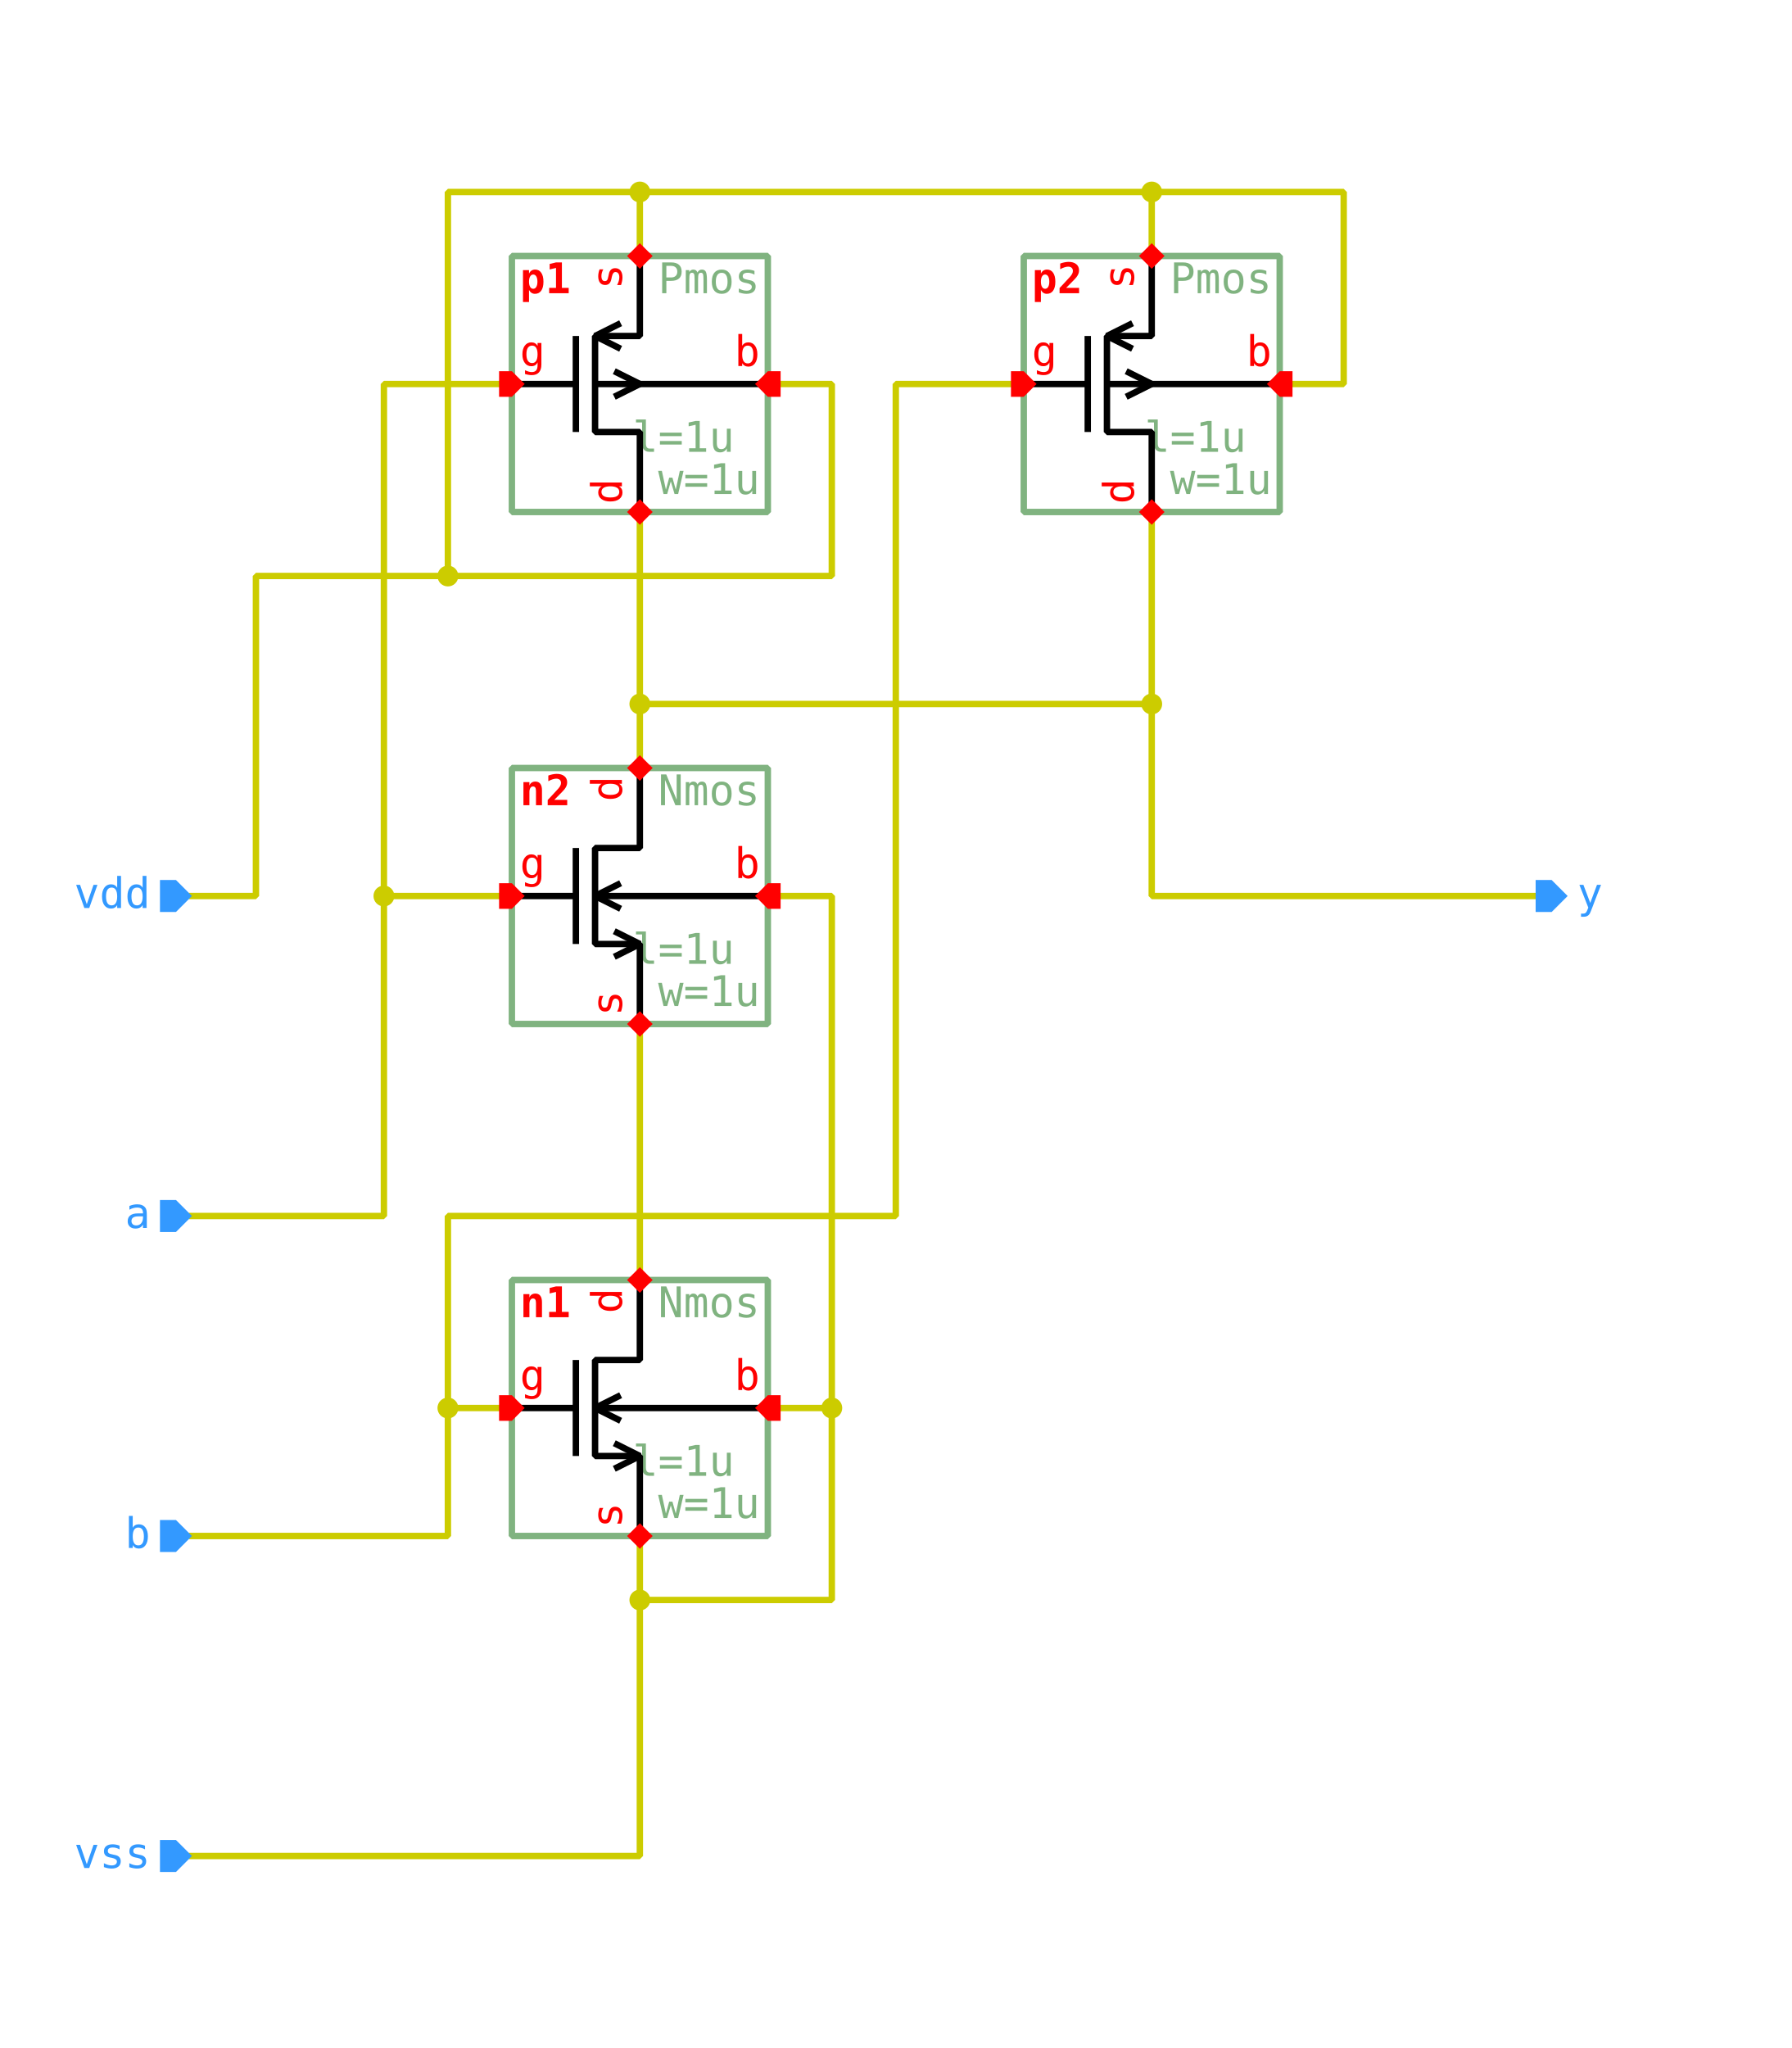
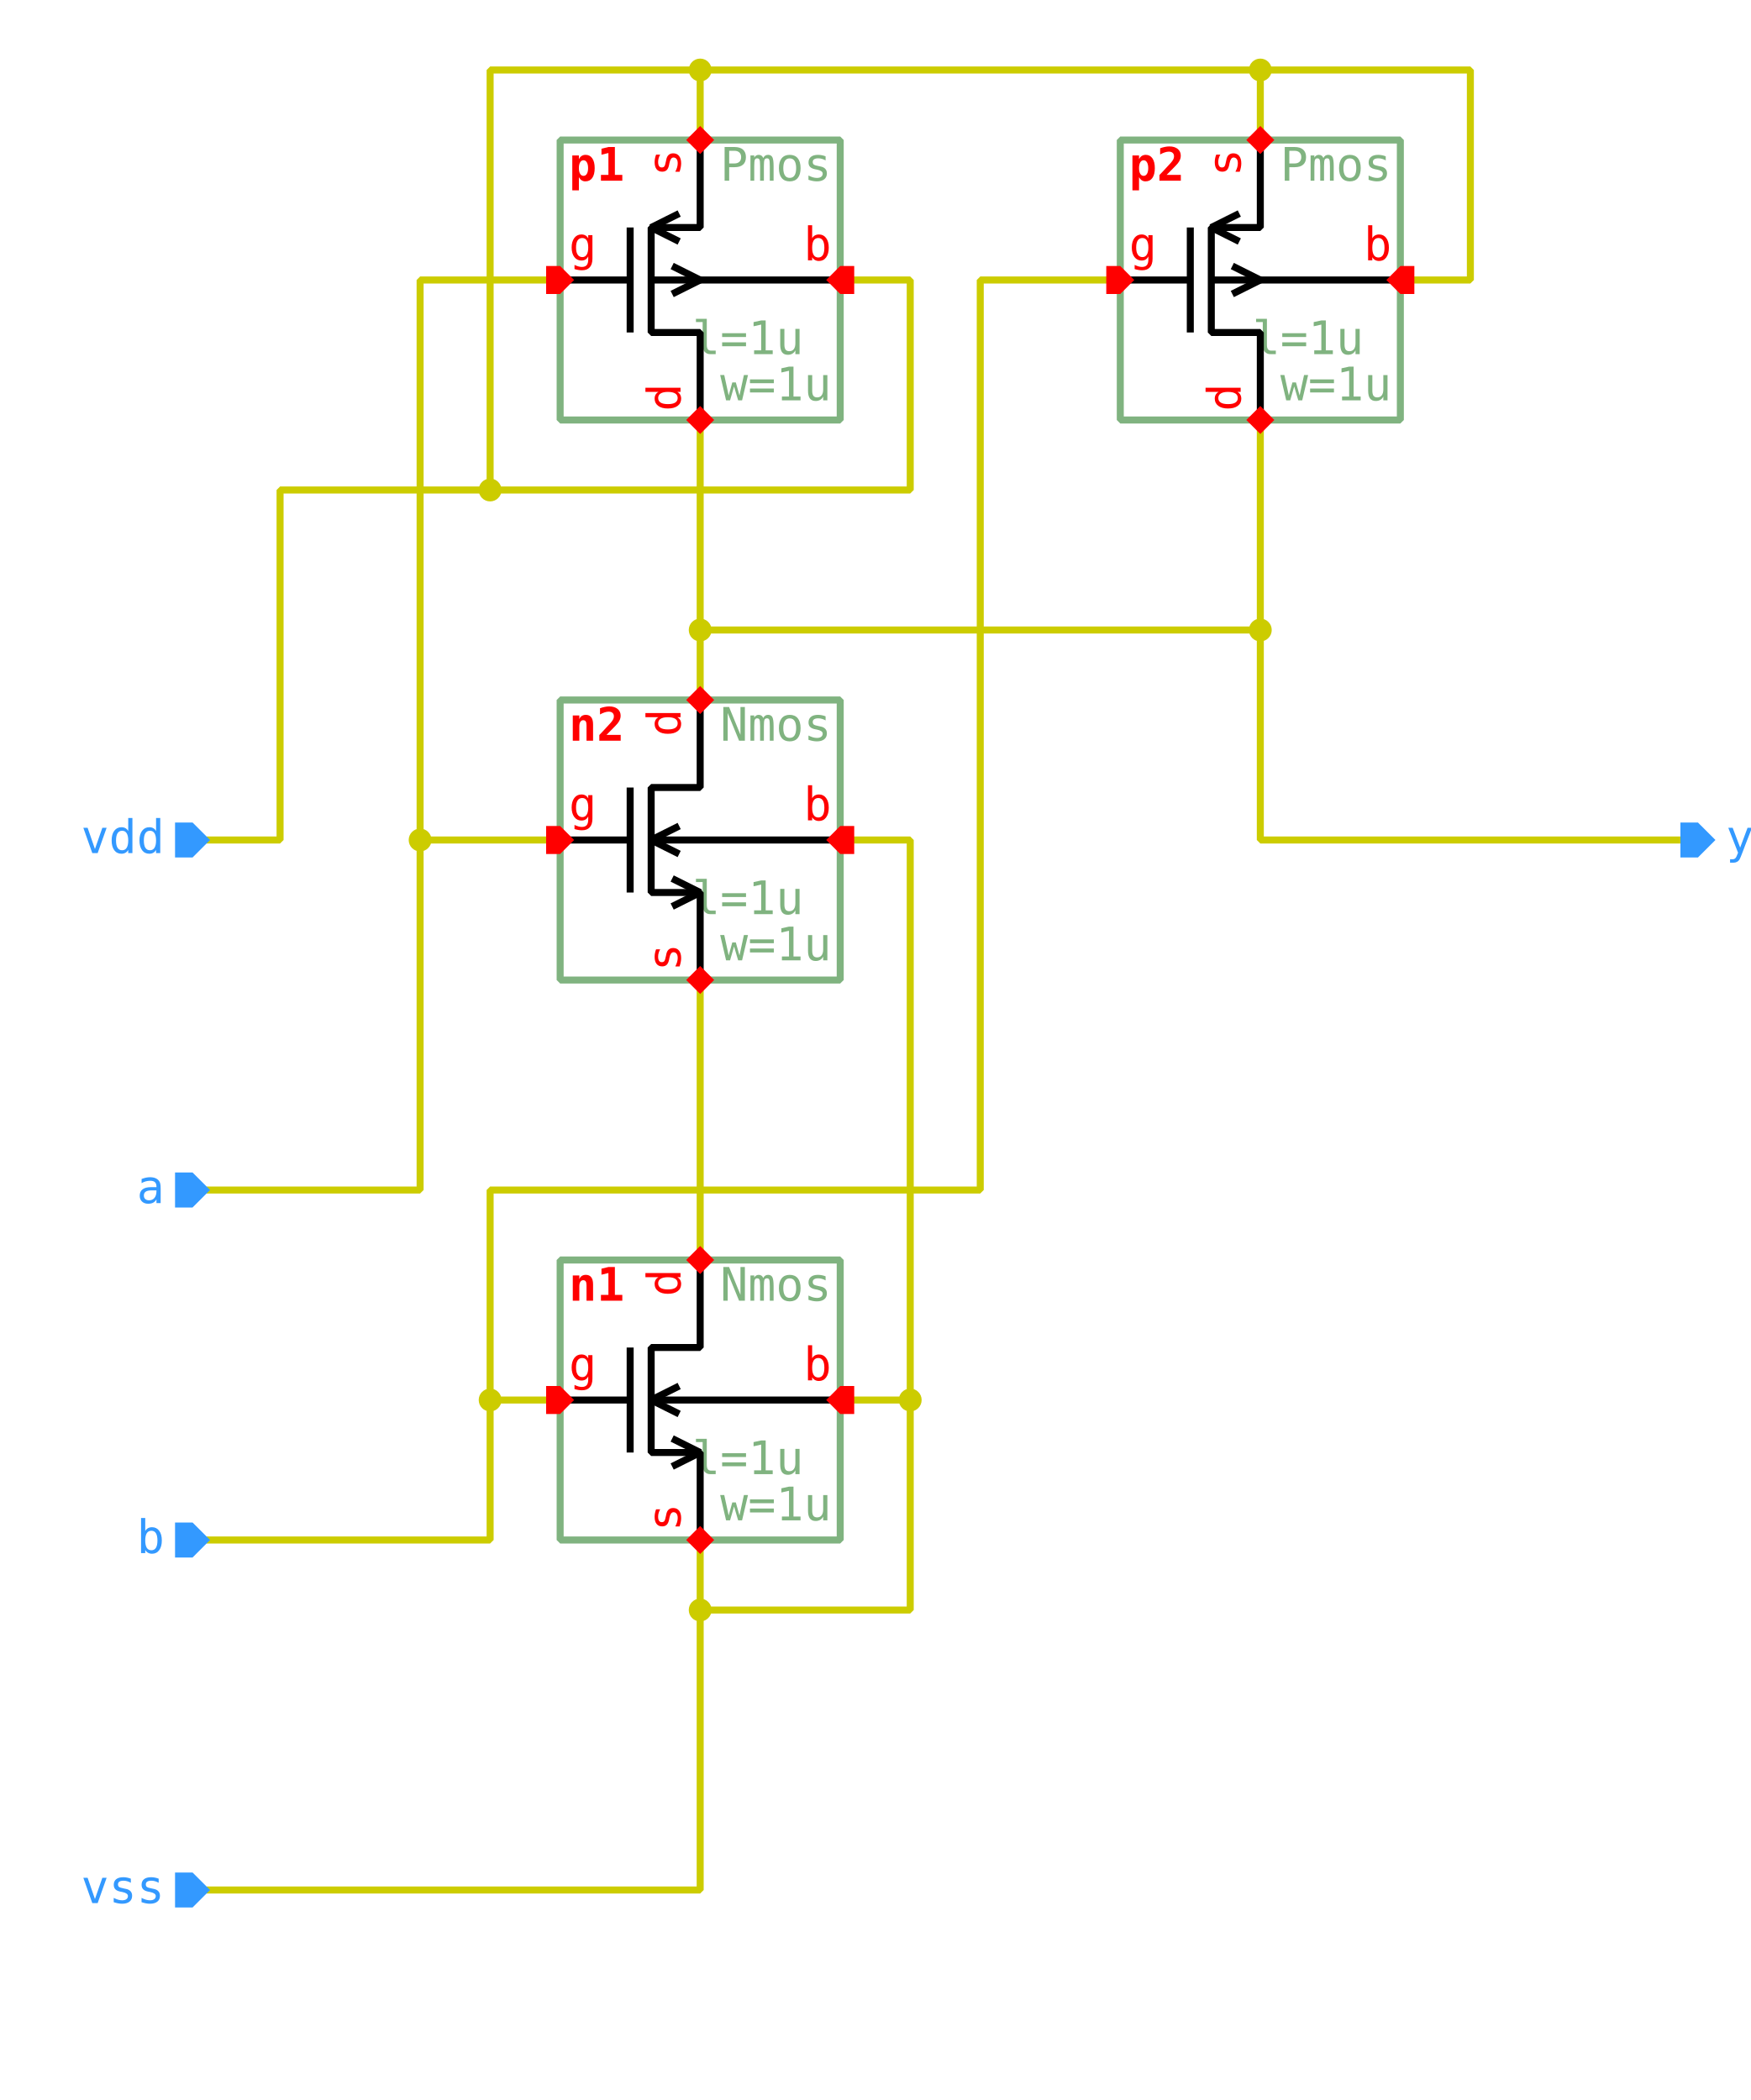
- <svg xmlns="http://www.w3.org/2000/svg" width="980.0px" height="1120.0px" viewBox="-1.0 -1.0 28.0 32.0">
+ <svg xmlns="http://www.w3.org/2000/svg" width="875.0px" height="1050.0px" viewBox="-1.0 -1.0 25.0 30.0">
  <style type="text/css">svg { stroke-linecap: butt; stroke-linejoin: bevel; } text { font-size: 11pt; font-family: "Inconsolata", monospace; font-stretch: 75%; } .instanceName { font-weight: bold; fill: #f00; } .pinLabel, .pinArrow { fill: #f00; } .params, .cellName { fill: #80b380; } .symbolOutline { stroke: #80b380; } .symbolPoly { stroke: #000; } .symbolOutline, .symbolPoly, .schemWire, .tapPoint { fill: none; stroke-width: 0.1; } #grid { fill: #ccc; } .schemWire, .tapPoint { stroke: #cc0; } .schemWire { stroke-linecap: square; } .connPoint, .tapPointLabel { fill: #cc0; } .portArrow, .portLabel { fill: #39f; }</style>
-   <g transform="matrix(1 0 0 -1 0 30.0)">
+   <g transform="matrix(1 0 0 -1 0 28.0)">
    <path d="M9.0 15.0 L9.0 11.0" class="schemWire" />
    <path d="M2.0 7.0 L3.0 7.0 L6.0 7.0 L6.0 9.0 L7.0 9.0" class="schemWire" />
    <path d="M6.0 9.0 L6.0 12.0 L13.0 12.0 L13.0 25.0 L15.0 25.0" class="schemWire" />
    <path d="M2.0 12.0 L3.0 12.0 L5.0 12.0 L5.0 17.0 L7.0 17.0" class="schemWire" />
    <path d="M5.0 17.0 L5.0 25.0 L7.0 25.0" class="schemWire" />
    <path d="M23.0 17.0 L22.0 17.0 L17.0 17.0 L17.0 20.0 L17.0 23.0" class="schemWire" />
    <path d="M17.0 20.0 L9.0 20.0 L9.0 19.0" class="schemWire" />
    <path d="M9.0 20.0 L9.0 23.0" class="schemWire" />
    <path d="M2.0 2.0 L3.0 2.0 L9.0 2.0 L9.0 6.0 L9.0 7.0" class="schemWire" />
    <path d="M9.0 6.0 L12.0 6.0 L12.0 9.0 L11.0 9.0" class="schemWire" />
    <path d="M12.0 9.0 L12.0 17.0 L11.0 17.0" class="schemWire" />
    <path d="M2.0 17.0 L3.0 17.0 L3.0 22.0 L6.0 22.0 L12.0 22.0 L12.0 25.0 L11.0 25.0" class="schemWire" />
    <path d="M6.0 22.0 L6.0 28.0 L9.0 28.0 L9.0 27.0" class="schemWire" />
    <path d="M9.0 28.0 L17.0 28.0 L17.0 27.0" class="schemWire" />
    <path d="M17.0 28.0 L20.0 28.0 L20.0 25.0 L19.0 25.0" class="schemWire" />
    <circle cx="17.0" cy="20.0" r="0.163" class="connPoint" />
    <circle cx="9.0" cy="20.0" r="0.163" class="connPoint" />
    <circle cx="5.0" cy="17.0" r="0.163" class="connPoint" />
    <circle cx="6.0" cy="9.0" r="0.163" class="connPoint" />
    <circle cx="17.0" cy="28.0" r="0.163" class="connPoint" />
    <circle cx="9.0" cy="28.0" r="0.163" class="connPoint" />
    <circle cx="6.0" cy="22.0" r="0.163" class="connPoint" />
    <circle cx="9.0" cy="6.0" r="0.163" class="connPoint" />
    <circle cx="12.0" cy="9.0" r="0.163" class="connPoint" />
    <g>
      <rect x="7.0" y="23.0" width="4.0" height="4.0" class="symbolOutline" />
      <text transform="matrix(0.045 0 0 -0.045 10.875 26.875)" dominant-baseline="hanging" text-anchor="end" class="cellName">Pmos</text>
      <text transform="matrix(0.045 0 0 -0.045 10.875 23.125)" dominant-baseline="ideographic" text-anchor="end" class="params">
        <tspan x="0" y="-1em">l=1u</tspan>
        <tspan x="0" y="0em">w=1u</tspan>
      </text>
      <text transform="matrix(0.045 0 0 -0.045 7.125 26.875)" dominant-baseline="hanging" text-anchor="start" class="instanceName">p1</text>
      <path d="M2.0 0.0 L2.0 1.25 L1.3 1.25 L1.3 2.75 L2.0 2.75 L2.0 4.0" transform="matrix(1 0 0 1 7.0 23.0)" class="symbolPoly" />
      <path d="M1.0 1.25 L1.0 2.75" transform="matrix(1 0 0 1 7.0 23.0)" class="symbolPoly" />
      <path d="M0.0 2.0 L1.0 2.0" transform="matrix(1 0 0 1 7.0 23.0)" class="symbolPoly" />
      <path d="M4.0 2.0 L1.3 2.0" transform="matrix(1 0 0 1 7.0 23.0)" class="symbolPoly" />
      <path d="M1.7 2.55 L1.3 2.75 L1.7 2.95" transform="matrix(1 0 0 1 7.0 23.0)" class="symbolPoly" />
      <path d="M1.6 1.8 L2.0 2.0 L1.6 2.2" transform="matrix(1 0 0 1 7.0 23.0)" class="symbolPoly" />
      <path d="M0 0 L0.2 -0.2 L0.2 -0.4 L0 -0.4 L-0.2 -0.4 L-0.2 -0.2 Z" transform="matrix(0 -1 1 0 7.2 25.0)" class="pinArrow" />
      <text transform="matrix(0.045 0 0 -0.045 7.125 25.125)" dominant-baseline="ideographic" text-anchor="start" class="pinLabel">g</text>
      <path d="M0 0 L0.2 -0.2 L0.2 -0.2 L0 -0.4 L-0.2 -0.2 L-0.2 -0.2 Z" transform="matrix(1 0 0 1 9.0 23.2)" class="pinArrow" />
      <text transform="matrix(0 0.045 0.045 0 8.875 23.125)" dominant-baseline="ideographic" text-anchor="start" class="pinLabel">d</text>
      <path d="M0 0 L0.2 -0.2 L0.2 -0.2 L0 -0.4 L-0.2 -0.2 L-0.2 -0.2 Z" transform="matrix(-1 0 0 -1 9.0 26.8)" class="pinArrow" />
      <text transform="matrix(0 0.045 0.045 0 8.875 26.875)" dominant-baseline="ideographic" text-anchor="end" class="pinLabel">s</text>
      <path d="M0 0 L0.2 -0.2 L0.2 -0.4 L0 -0.4 L-0.2 -0.4 L-0.2 -0.2 Z" transform="matrix(0 1 -1 0 10.8 25.0)" class="pinArrow" />
      <text transform="matrix(0.045 0 0 -0.045 10.875 25.125)" dominant-baseline="ideographic" text-anchor="end" class="pinLabel">b</text>
    </g>
    <g>
      <rect x="15.0" y="23.0" width="4.0" height="4.0" class="symbolOutline" />
      <text transform="matrix(0.045 0 0 -0.045 18.875 26.875)" dominant-baseline="hanging" text-anchor="end" class="cellName">Pmos</text>
      <text transform="matrix(0.045 0 0 -0.045 18.875 23.125)" dominant-baseline="ideographic" text-anchor="end" class="params">
        <tspan x="0" y="-1em">l=1u</tspan>
        <tspan x="0" y="0em">w=1u</tspan>
      </text>
      <text transform="matrix(0.045 0 0 -0.045 15.125 26.875)" dominant-baseline="hanging" text-anchor="start" class="instanceName">p2</text>
      <path d="M2.0 0.0 L2.0 1.25 L1.3 1.25 L1.3 2.75 L2.0 2.75 L2.0 4.0" transform="matrix(1 0 0 1 15.0 23.0)" class="symbolPoly" />
      <path d="M1.0 1.25 L1.0 2.75" transform="matrix(1 0 0 1 15.0 23.0)" class="symbolPoly" />
      <path d="M0.0 2.0 L1.0 2.0" transform="matrix(1 0 0 1 15.0 23.0)" class="symbolPoly" />
      <path d="M4.0 2.0 L1.3 2.0" transform="matrix(1 0 0 1 15.0 23.0)" class="symbolPoly" />
      <path d="M1.7 2.55 L1.3 2.75 L1.7 2.95" transform="matrix(1 0 0 1 15.0 23.0)" class="symbolPoly" />
      <path d="M1.6 1.8 L2.0 2.0 L1.6 2.2" transform="matrix(1 0 0 1 15.0 23.0)" class="symbolPoly" />
      <path d="M0 0 L0.2 -0.2 L0.2 -0.4 L0 -0.4 L-0.2 -0.4 L-0.2 -0.2 Z" transform="matrix(0 -1 1 0 15.2 25.0)" class="pinArrow" />
      <text transform="matrix(0.045 0 0 -0.045 15.125 25.125)" dominant-baseline="ideographic" text-anchor="start" class="pinLabel">g</text>
      <path d="M0 0 L0.2 -0.2 L0.2 -0.2 L0 -0.4 L-0.2 -0.2 L-0.2 -0.2 Z" transform="matrix(1 0 0 1 17.0 23.2)" class="pinArrow" />
      <text transform="matrix(0 0.045 0.045 0 16.875 23.125)" dominant-baseline="ideographic" text-anchor="start" class="pinLabel">d</text>
      <path d="M0 0 L0.2 -0.2 L0.2 -0.2 L0 -0.4 L-0.2 -0.2 L-0.2 -0.2 Z" transform="matrix(-1 0 0 -1 17.0 26.8)" class="pinArrow" />
      <text transform="matrix(0 0.045 0.045 0 16.875 26.875)" dominant-baseline="ideographic" text-anchor="end" class="pinLabel">s</text>
      <path d="M0 0 L0.2 -0.2 L0.2 -0.4 L0 -0.4 L-0.2 -0.4 L-0.2 -0.2 Z" transform="matrix(0 1 -1 0 18.8 25.0)" class="pinArrow" />
      <text transform="matrix(0.045 0 0 -0.045 18.875 25.125)" dominant-baseline="ideographic" text-anchor="end" class="pinLabel">b</text>
    </g>
    <g>
      <rect x="7.0" y="15.0" width="4.0" height="4.0" class="symbolOutline" />
      <text transform="matrix(0.045 0 0 -0.045 10.875 18.875)" dominant-baseline="hanging" text-anchor="end" class="cellName">Nmos</text>
      <text transform="matrix(0.045 0 0 -0.045 10.875 15.125)" dominant-baseline="ideographic" text-anchor="end" class="params">
        <tspan x="0" y="-1em">l=1u</tspan>
        <tspan x="0" y="0em">w=1u</tspan>
      </text>
      <text transform="matrix(0.045 0 0 -0.045 7.125 18.875)" dominant-baseline="hanging" text-anchor="start" class="instanceName">n2</text>
      <path d="M2.0 0.0 L2.0 1.25 L1.3 1.25 L1.3 2.75 L2.0 2.75 L2.0 4.0" transform="matrix(1 0 0 1 7.0 15.0)" class="symbolPoly" />
      <path d="M1.0 1.25 L1.0 2.75" transform="matrix(1 0 0 1 7.0 15.0)" class="symbolPoly" />
      <path d="M0.0 2.0 L1.0 2.0" transform="matrix(1 0 0 1 7.0 15.0)" class="symbolPoly" />
      <path d="M4.0 2.0 L1.3 2.0" transform="matrix(1 0 0 1 7.0 15.0)" class="symbolPoly" />
      <path d="M1.7 1.8 L1.3 2.0 L1.7 2.2" transform="matrix(1 0 0 1 7.0 15.0)" class="symbolPoly" />
      <path d="M1.6 1.05 L2.0 1.25 L1.6 1.45" transform="matrix(1 0 0 1 7.0 15.0)" class="symbolPoly" />
      <path d="M0 0 L0.2 -0.2 L0.2 -0.4 L0 -0.4 L-0.2 -0.4 L-0.2 -0.2 Z" transform="matrix(0 -1 1 0 7.2 17.0)" class="pinArrow" />
      <text transform="matrix(0.045 0 0 -0.045 7.125 17.125)" dominant-baseline="ideographic" text-anchor="start" class="pinLabel">g</text>
      <path d="M0 0 L0.2 -0.2 L0.2 -0.2 L0 -0.4 L-0.2 -0.2 L-0.2 -0.2 Z" transform="matrix(1 0 0 1 9.0 15.2)" class="pinArrow" />
      <text transform="matrix(0 0.045 0.045 0 8.875 15.125)" dominant-baseline="ideographic" text-anchor="start" class="pinLabel">s</text>
      <path d="M0 0 L0.2 -0.2 L0.2 -0.2 L0 -0.4 L-0.2 -0.2 L-0.2 -0.2 Z" transform="matrix(-1 0 0 -1 9.0 18.8)" class="pinArrow" />
      <text transform="matrix(0 0.045 0.045 0 8.875 18.875)" dominant-baseline="ideographic" text-anchor="end" class="pinLabel">d</text>
      <path d="M0 0 L0.2 -0.2 L0.2 -0.4 L0 -0.4 L-0.2 -0.4 L-0.2 -0.2 Z" transform="matrix(0 1 -1 0 10.8 17.0)" class="pinArrow" />
      <text transform="matrix(0.045 0 0 -0.045 10.875 17.125)" dominant-baseline="ideographic" text-anchor="end" class="pinLabel">b</text>
    </g>
    <g>
      <rect x="7.0" y="7.0" width="4.0" height="4.0" class="symbolOutline" />
      <text transform="matrix(0.045 0 0 -0.045 10.875 10.875)" dominant-baseline="hanging" text-anchor="end" class="cellName">Nmos</text>
      <text transform="matrix(0.045 0 0 -0.045 10.875 7.125)" dominant-baseline="ideographic" text-anchor="end" class="params">
        <tspan x="0" y="-1em">l=1u</tspan>
        <tspan x="0" y="0em">w=1u</tspan>
      </text>
      <text transform="matrix(0.045 0 0 -0.045 7.125 10.875)" dominant-baseline="hanging" text-anchor="start" class="instanceName">n1</text>
      <path d="M2.0 0.0 L2.0 1.25 L1.3 1.25 L1.3 2.75 L2.0 2.75 L2.0 4.0" transform="matrix(1 0 0 1 7.0 7.0)" class="symbolPoly" />
      <path d="M1.0 1.25 L1.0 2.75" transform="matrix(1 0 0 1 7.0 7.0)" class="symbolPoly" />
      <path d="M0.0 2.0 L1.0 2.0" transform="matrix(1 0 0 1 7.0 7.0)" class="symbolPoly" />
      <path d="M4.0 2.0 L1.3 2.0" transform="matrix(1 0 0 1 7.0 7.0)" class="symbolPoly" />
      <path d="M1.7 1.8 L1.3 2.0 L1.7 2.2" transform="matrix(1 0 0 1 7.0 7.0)" class="symbolPoly" />
      <path d="M1.6 1.05 L2.0 1.25 L1.6 1.45" transform="matrix(1 0 0 1 7.0 7.0)" class="symbolPoly" />
      <path d="M0 0 L0.2 -0.2 L0.2 -0.4 L0 -0.4 L-0.2 -0.4 L-0.2 -0.2 Z" transform="matrix(0 -1 1 0 7.2 9.0)" class="pinArrow" />
      <text transform="matrix(0.045 0 0 -0.045 7.125 9.125)" dominant-baseline="ideographic" text-anchor="start" class="pinLabel">g</text>
      <path d="M0 0 L0.2 -0.2 L0.2 -0.2 L0 -0.4 L-0.2 -0.2 L-0.2 -0.2 Z" transform="matrix(1 0 0 1 9.0 7.2)" class="pinArrow" />
      <text transform="matrix(0 0.045 0.045 0 8.875 7.125)" dominant-baseline="ideographic" text-anchor="start" class="pinLabel">s</text>
      <path d="M0 0 L0.2 -0.2 L0.2 -0.2 L0 -0.4 L-0.2 -0.2 L-0.2 -0.2 Z" transform="matrix(-1 0 0 -1 9.0 10.8)" class="pinArrow" />
      <text transform="matrix(0 0.045 0.045 0 8.875 10.875)" dominant-baseline="ideographic" text-anchor="end" class="pinLabel">d</text>
      <path d="M0 0 L0.2 -0.2 L0.2 -0.4 L0 -0.4 L-0.2 -0.4 L-0.2 -0.2 Z" transform="matrix(0 1 -1 0 10.8 9.0)" class="pinArrow" />
      <text transform="matrix(0.045 0 0 -0.045 10.875 9.125)" dominant-baseline="ideographic" text-anchor="end" class="pinLabel">b</text>
    </g>
    <g>
      <path d="M0 0 L0.25 0 L0.25 -0.25 L0 -0.5 L-0.25 -0.25 L-0.25 0 Z" transform="matrix(0 1 -1 0 23.0 17.0)" class="portArrow" />
      <text transform="matrix(0.045 0 0 -0.045 23.65 17.0)" dominant-baseline="middle" text-anchor="start" class="portLabel">y</text>
    </g>
    <g>
      <path d="M0 0 L0.25 -0.25 L0.25 -0.5 L0 -0.5 L-0.25 -0.5 L-0.25 -0.25 Z" transform="matrix(0 -1 1 0 2.0 12.0)" class="portArrow" />
      <text transform="matrix(0.045 0 0 -0.045 1.35 12.0)" dominant-baseline="middle" text-anchor="end" class="portLabel">a</text>
    </g>
    <g>
      <path d="M0 0 L0.25 -0.25 L0.25 -0.5 L0 -0.5 L-0.25 -0.5 L-0.25 -0.25 Z" transform="matrix(0 -1 1 0 2.0 7.0)" class="portArrow" />
      <text transform="matrix(0.045 0 0 -0.045 1.35 7.0)" dominant-baseline="middle" text-anchor="end" class="portLabel">b</text>
    </g>
    <g>
      <path d="M0 0 L0.25 -0.25 L0.25 -0.5 L0 -0.5 L-0.25 -0.5 L-0.25 -0.25 Z" transform="matrix(0 -1 1 0 2.0 17.0)" class="portArrow" />
      <text transform="matrix(0.045 0 0 -0.045 1.35 17.0)" dominant-baseline="middle" text-anchor="end" class="portLabel">vdd</text>
    </g>
    <g>
      <path d="M0 0 L0.25 -0.25 L0.25 -0.5 L0 -0.5 L-0.25 -0.5 L-0.25 -0.25 Z" transform="matrix(0 -1 1 0 2.0 2.0)" class="portArrow" />
      <text transform="matrix(0.045 0 0 -0.045 1.35 2.0)" dominant-baseline="middle" text-anchor="end" class="portLabel">vss</text>
    </g>
  </g>
</svg>
